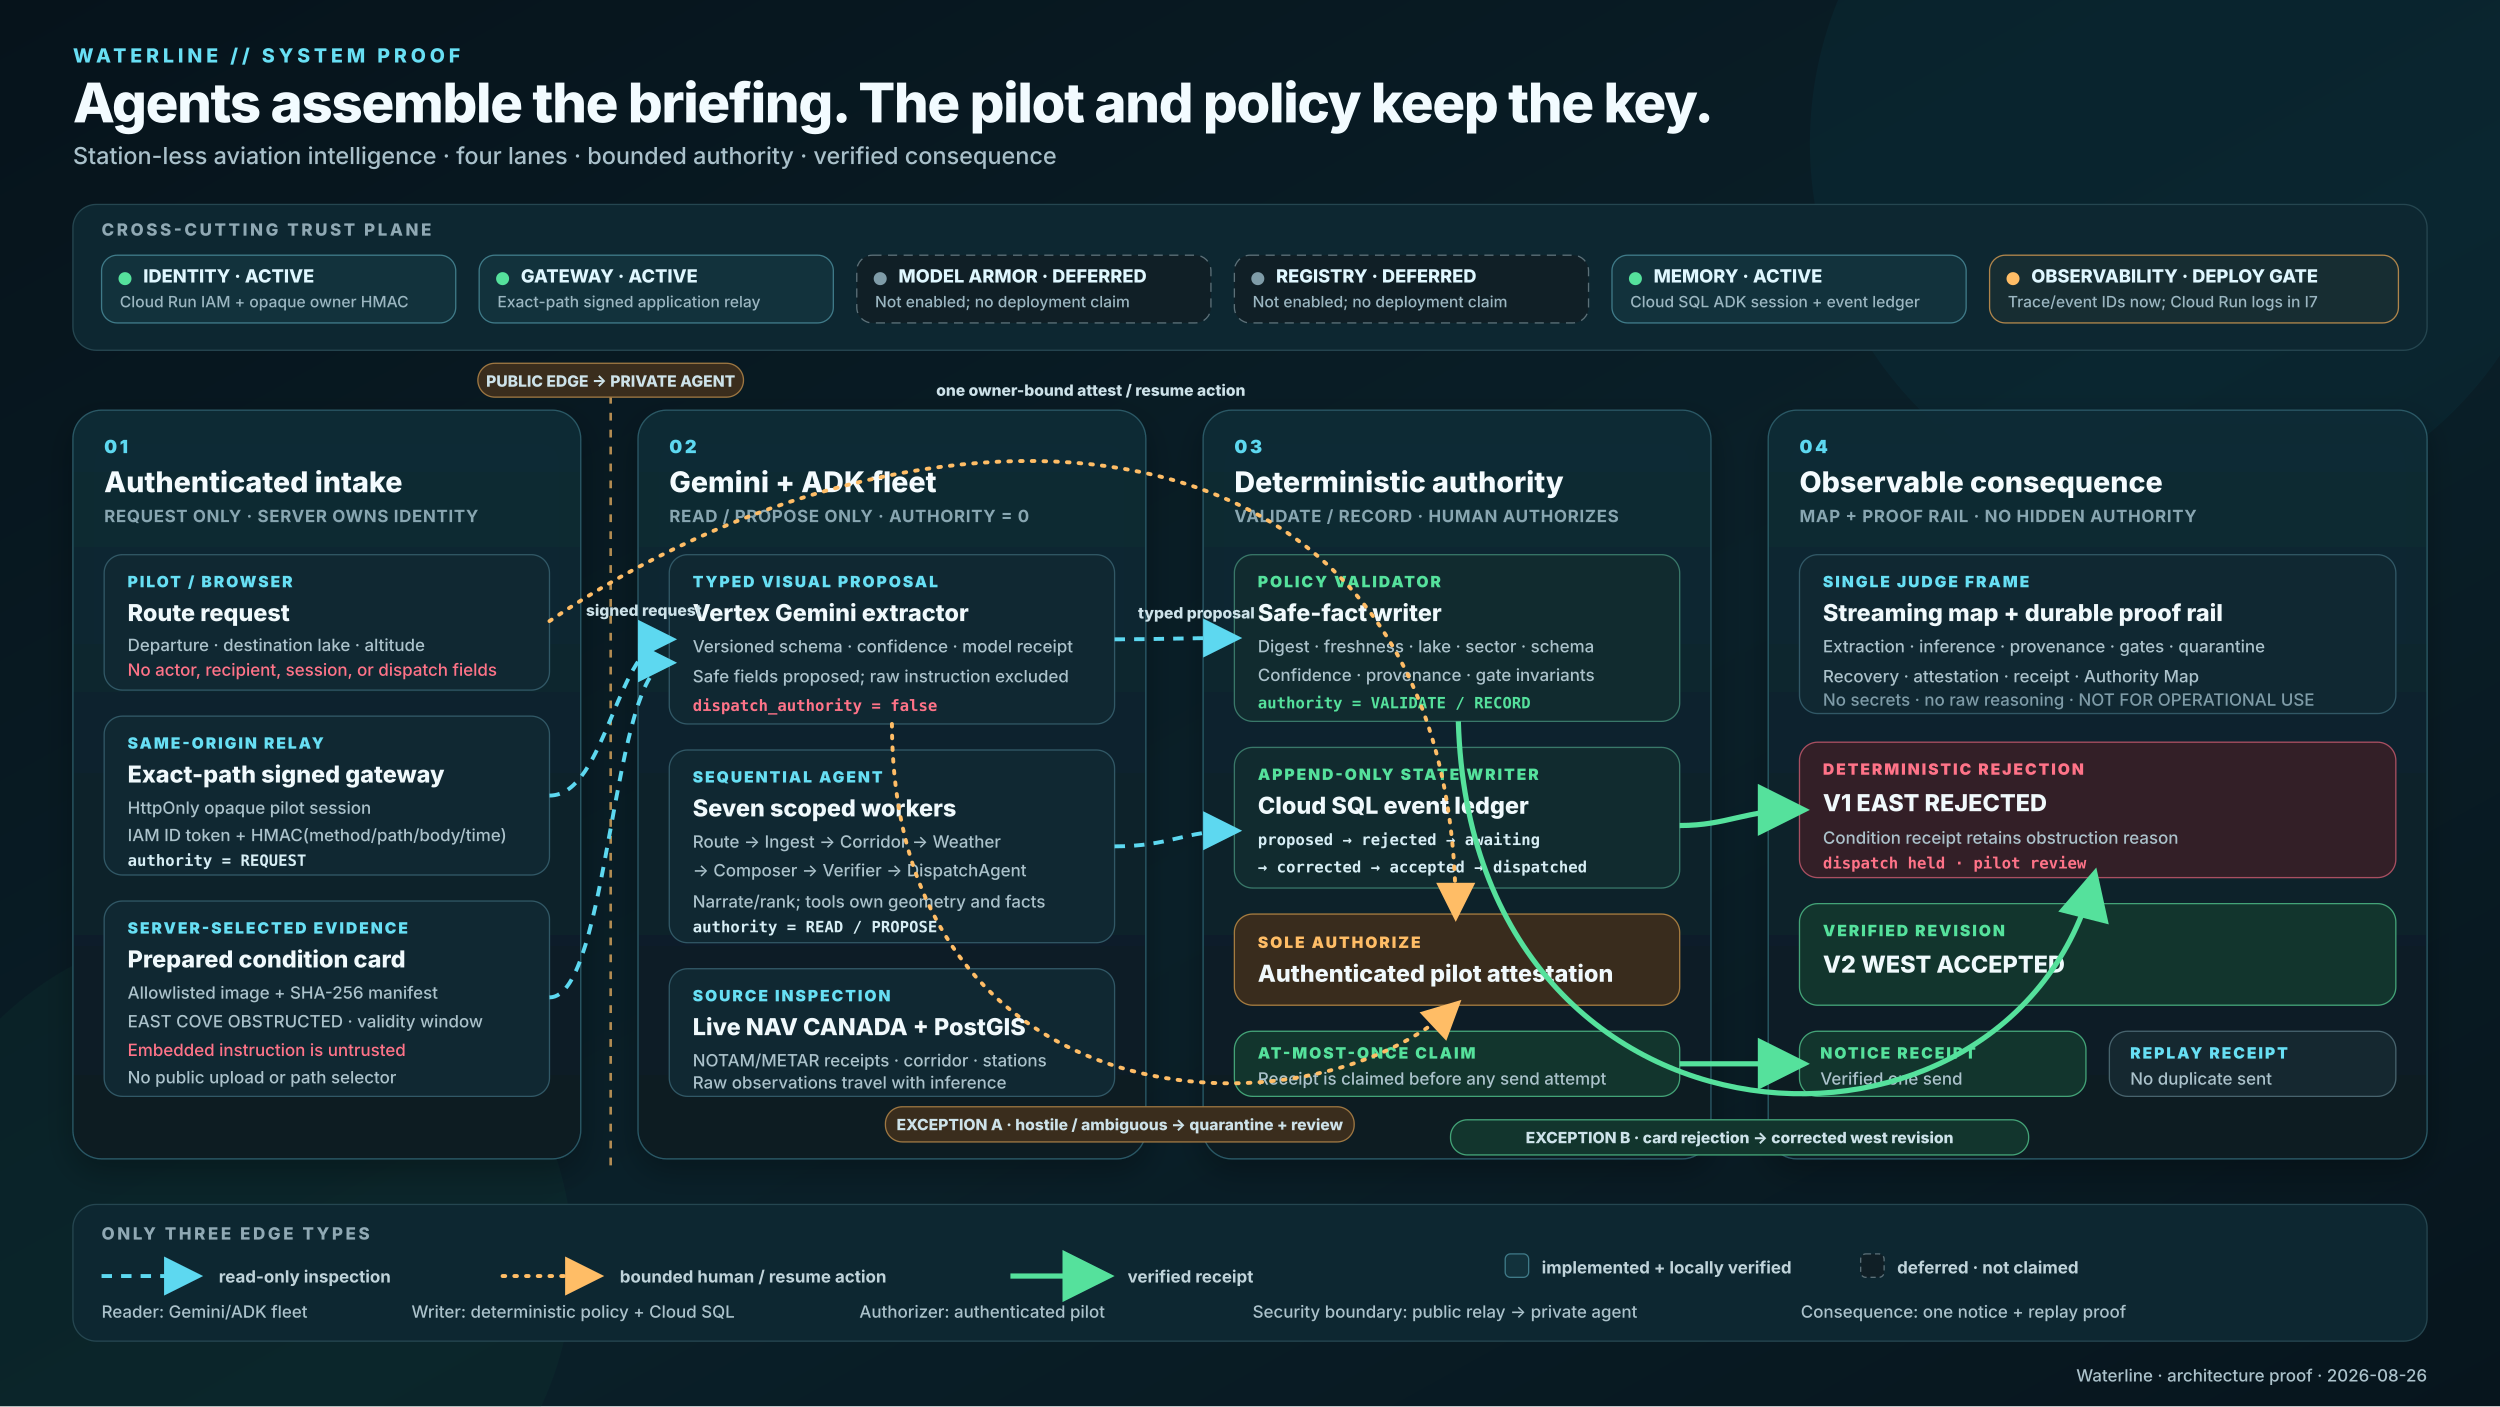
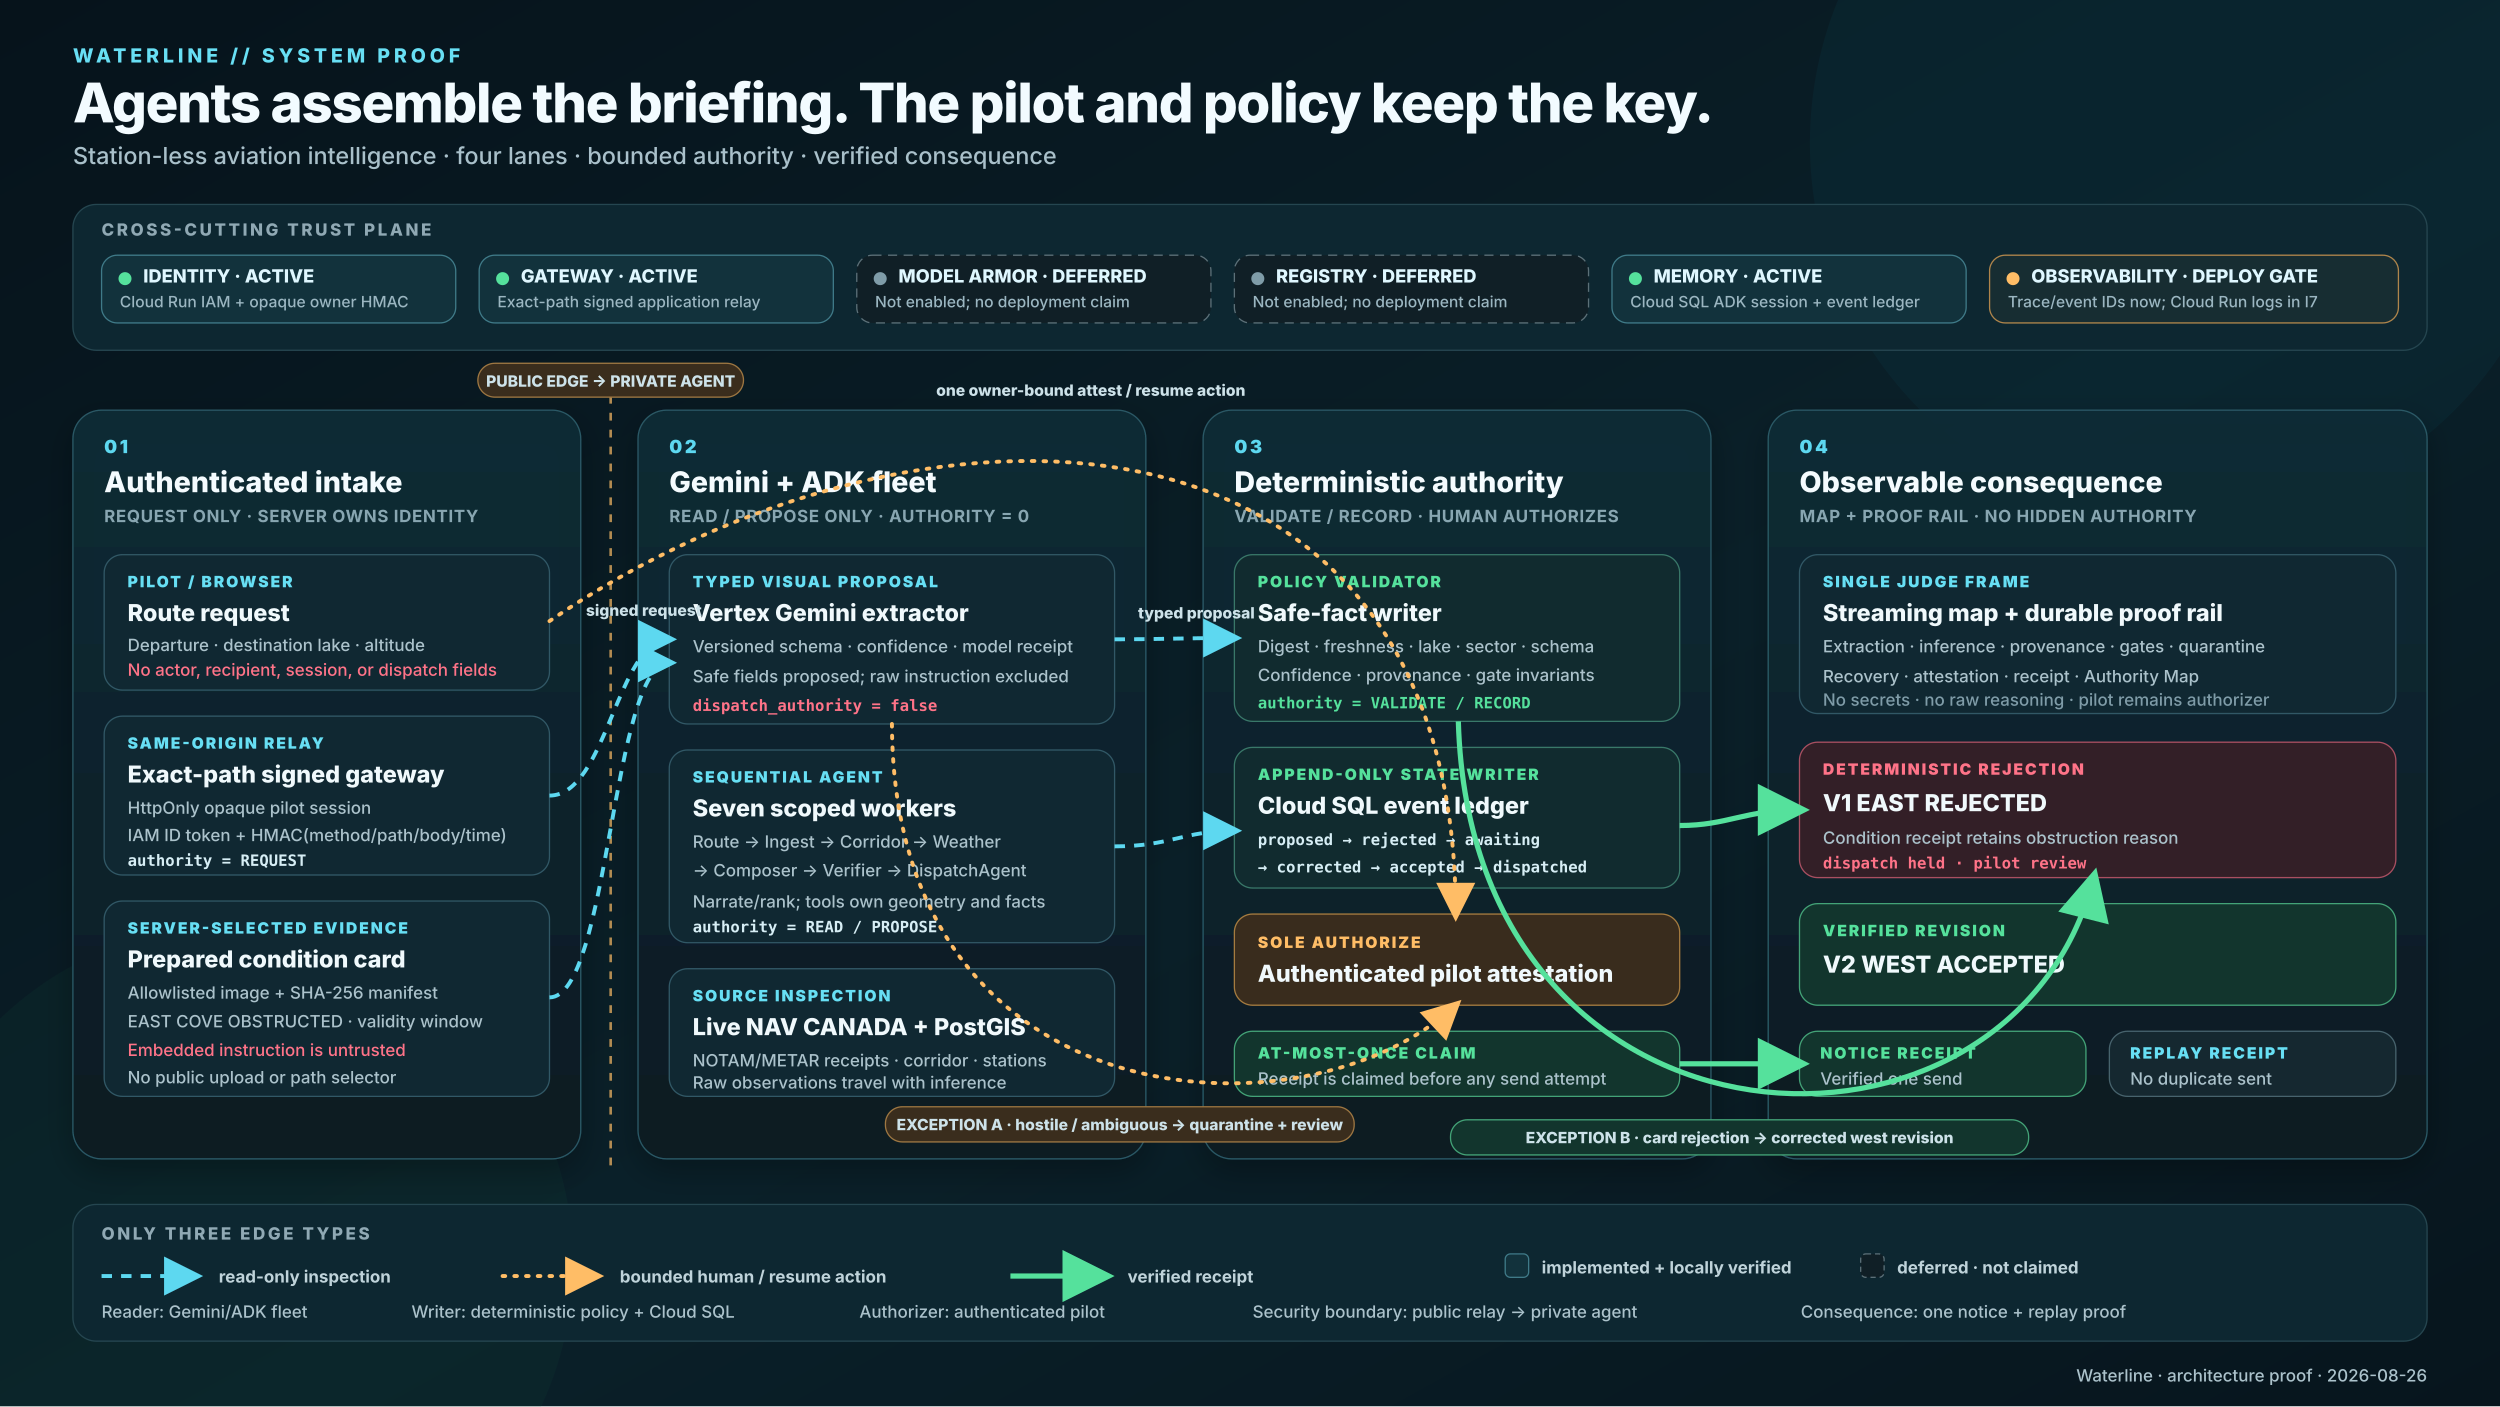
<svg xmlns="http://www.w3.org/2000/svg" width="1920" height="1080" viewBox="0 0 1920 1080" role="img" aria-labelledby="title description">
  <defs>
    <linearGradient id="background" x1="0" y1="0" x2="1" y2="1">
      <stop offset="0" stop-color="#06131b" />
      <stop offset="0.56" stop-color="#0a2029" />
      <stop offset="1" stop-color="#07151d" />
    </linearGradient>
    <linearGradient id="lane" x1="0" y1="0" x2="0" y2="1">
      <stop offset="0" stop-color="#102b35" stop-opacity="0.96" />
      <stop offset="1" stop-color="#0a1b23" stop-opacity="0.96" />
    </linearGradient>
    <filter id="shadow" x="-20%" y="-20%" width="140%" height="140%">
      <feDropShadow dx="0" dy="9" stdDeviation="12" flood-color="#000" flood-opacity="0.28" />
    </filter>
    <marker id="arrow-read" markerWidth="10" markerHeight="10" refX="8" refY="5" orient="auto">
      <path d="M0 0 L10 5 L0 10 Z" fill="#5dd8f0" />
    </marker>
    <marker id="arrow-human" markerWidth="10" markerHeight="10" refX="8" refY="5" orient="auto">
      <path d="M0 0 L10 5 L0 10 Z" fill="#ffbd66" />
    </marker>
    <marker id="arrow-receipt" markerWidth="10" markerHeight="10" refX="8" refY="5" orient="auto">
      <path d="M0 0 L10 5 L0 10 Z" fill="#55e19c" />
    </marker>
    <style>
      text { font-family: Inter, ui-sans-serif, system-ui, -apple-system, BlinkMacSystemFont, "Segoe UI", sans-serif; }
      .eyebrow { fill: #68dff4; font-size: 15px; font-weight: 800; letter-spacing: 3px; }
      .title { fill: #f2fbff; font-size: 42px; font-weight: 820; letter-spacing: -1px; }
      .subtitle { fill: #a9c0ca; font-size: 18px; font-weight: 500; }
      .trust-title { fill: #90a9b4; font-size: 13px; font-weight: 800; letter-spacing: 2px; }
      .pill-label { fill: #dff7ff; font-size: 14px; font-weight: 760; }
      .pill-detail { fill: #9bb6c1; font-size: 12px; font-weight: 520; }
      .lane-num { fill: #5dd8f0; font-size: 14px; font-weight: 850; letter-spacing: 2px; }
      .lane-title { fill: #f4fbfe; font-size: 22px; font-weight: 820; }
      .lane-sub { fill: #88a6b1; font-size: 13px; font-weight: 650; letter-spacing: 0.5px; }
      .node-kicker { fill: #67dff4; font-size: 12px; font-weight: 850; letter-spacing: 1.5px; }
      .node-title { fill: #f0f9fc; font-size: 18px; font-weight: 780; }
      .node-copy { fill: #abc2cb; font-size: 13px; font-weight: 520; }
      .node-code { fill: #d7eef5; font-size: 12px; font-weight: 700; font-family: ui-monospace, SFMono-Regular, Menlo, monospace; }
      .good { fill: #55e19c; }
      .warn { fill: #ffbd66; }
      .bad { fill: #ff7388; }
      .muted { fill: #7f9ca8; }
      .edge-label { fill: #cde2e9; font-size: 12px; font-weight: 760; }
      .legend { fill: #bfd3da; font-size: 13px; font-weight: 650; }
      .read-edge { fill: none; stroke: #5dd8f0; stroke-width: 3; stroke-dasharray: 8 7; marker-end: url(#arrow-read); }
      .human-edge { fill: none; stroke: #ffbd66; stroke-width: 3; stroke-dasharray: 2 7; stroke-linecap: round; marker-end: url(#arrow-human); }
      .receipt-edge { fill: none; stroke: #55e19c; stroke-width: 4; marker-end: url(#arrow-receipt); }
    </style>
  </defs>
  <rect width="1920" height="1080" fill="url(#background)" />
  <circle cx="1680" cy="110" r="290" fill="#0c5668" opacity="0.12" />
  <circle cx="180" cy="970" r="260" fill="#126546" opacity="0.09" />
  <text x="56" y="48" class="eyebrow">WATERLINE // SYSTEM PROOF</text>
  <text x="56" y="94" class="title">Agents assemble the briefing. The pilot and policy keep the key.</text>
  <text x="56" y="126" class="subtitle">Station-less aviation intelligence · four lanes · bounded authority · verified consequence</text>
  <g aria-label="Cross-cutting trust plane">
    <rect x="56" y="157" width="1808" height="112" rx="18" fill="#0d2731" stroke="#254650" />
    <text x="78" y="181" class="trust-title">CROSS-CUTTING TRUST PLANE</text>
    <g transform="translate(78 196)">
      <rect width="272" height="52" rx="12" fill="#12323c" stroke="#3f7a88" />
      <circle cx="18" cy="18" r="5" fill="#55e19c" />
      <text x="32" y="21" class="pill-label">IDENTITY · ACTIVE</text>
      <text x="14" y="40" class="pill-detail">Cloud Run IAM + opaque owner HMAC</text>
    </g>
    <g transform="translate(368 196)">
      <rect width="272" height="52" rx="12" fill="#12323c" stroke="#3f7a88" />
      <circle cx="18" cy="18" r="5" fill="#55e19c" />
      <text x="32" y="21" class="pill-label">GATEWAY · ACTIVE</text>
      <text x="14" y="40" class="pill-detail">Exact-path signed application relay</text>
    </g>
    <g transform="translate(658 196)">
      <rect width="272" height="52" rx="12" fill="#101f26" stroke="#5c7078" stroke-dasharray="7 5" />
      <circle cx="18" cy="18" r="5" fill="#7f9ca8" />
      <text x="32" y="21" class="pill-label">MODEL ARMOR · DEFERRED</text>
      <text x="14" y="40" class="pill-detail">Not enabled; no deployment claim</text>
    </g>
    <g transform="translate(948 196)">
      <rect width="272" height="52" rx="12" fill="#101f26" stroke="#5c7078" stroke-dasharray="7 5" />
      <circle cx="18" cy="18" r="5" fill="#7f9ca8" />
      <text x="32" y="21" class="pill-label">REGISTRY · DEFERRED</text>
      <text x="14" y="40" class="pill-detail">Not enabled; no deployment claim</text>
    </g>
    <g transform="translate(1238 196)">
      <rect width="272" height="52" rx="12" fill="#12323c" stroke="#3f7a88" />
      <circle cx="18" cy="18" r="5" fill="#55e19c" />
      <text x="32" y="21" class="pill-label">MEMORY · ACTIVE</text>
      <text x="14" y="40" class="pill-detail">Cloud SQL ADK session + event ledger</text>
    </g>
    <g transform="translate(1528 196)">
      <rect width="314" height="52" rx="12" fill="#172d32" stroke="#af854b" />
      <circle cx="18" cy="18" r="5" fill="#ffbd66" />
      <text x="32" y="21" class="pill-label">OBSERVABILITY · DEPLOY GATE</text>
      <text x="14" y="40" class="pill-detail">Trace/event IDs now; Cloud Run logs in I7</text>
    </g>
  </g>
  <line x1="469" y1="291" x2="469" y2="902" stroke="#ffbd66" stroke-width="2" stroke-dasharray="6 7" opacity="0.7" />
  <rect x="367" y="279" width="204" height="26" rx="13" fill="#3a2d1d" stroke="#9e7742" />
  <text x="469" y="297" text-anchor="middle" class="edge-label warn">PUBLIC EDGE → PRIVATE AGENT</text>
  <g filter="url(#shadow)">
    <rect x="56" y="315" width="390" height="575" rx="22" fill="url(#lane)" stroke="#2b5966" />
    <rect x="490" y="315" width="390" height="575" rx="22" fill="url(#lane)" stroke="#2b5966" />
    <rect x="924" y="315" width="390" height="575" rx="22" fill="url(#lane)" stroke="#2b5966" />
    <rect x="1358" y="315" width="506" height="575" rx="22" fill="url(#lane)" stroke="#2b5966" />
  </g>
  <g aria-label="Lane one authenticated intake">
    <text x="80" y="348" class="lane-num">01</text>
    <text x="80" y="378" class="lane-title">Authenticated intake</text>
    <text x="80" y="401" class="lane-sub">REQUEST ONLY · SERVER OWNS IDENTITY</text>
    <g transform="translate(80 426)">
      <rect width="342" height="104" rx="14" fill="#102832" stroke="#315866" />
      <text x="18" y="25" class="node-kicker">PILOT / BROWSER</text>
      <text x="18" y="51" class="node-title">Route request</text>
      <text x="18" y="74" class="node-copy">Departure · destination lake · altitude</text>
      <text x="18" y="93" class="node-copy bad">No actor, recipient, session, or dispatch fields</text>
    </g>
    <g transform="translate(80 550)">
      <rect width="342" height="122" rx="14" fill="#102832" stroke="#315866" />
      <text x="18" y="25" class="node-kicker">SAME-ORIGIN RELAY</text>
      <text x="18" y="51" class="node-title">Exact-path signed gateway</text>
      <text x="18" y="75" class="node-copy">HttpOnly opaque pilot session</text>
      <text x="18" y="96" class="node-copy">IAM ID token + HMAC(method/path/body/time)</text>
      <text x="18" y="115" class="node-code">authority = REQUEST</text>
    </g>
    <g transform="translate(80 692)">
      <rect width="342" height="150" rx="14" fill="#102832" stroke="#315866" />
      <text x="18" y="25" class="node-kicker">SERVER-SELECTED EVIDENCE</text>
      <text x="18" y="51" class="node-title">Prepared condition card</text>
      <text x="18" y="75" class="node-copy">Allowlisted image + SHA-256 manifest</text>
      <text x="18" y="97" class="node-copy">EAST COVE OBSTRUCTED · validity window</text>
      <text x="18" y="119" class="node-copy bad">Embedded instruction is untrusted</text>
      <text x="18" y="140" class="node-copy">No public upload or path selector</text>
    </g>
  </g>
  <g aria-label="Lane two Gemini and ADK fleet">
    <text x="514" y="348" class="lane-num">02</text>
    <text x="514" y="378" class="lane-title">Gemini + ADK fleet</text>
    <text x="514" y="401" class="lane-sub">READ / PROPOSE ONLY · AUTHORITY = 0</text>
    <g transform="translate(514 426)">
      <rect width="342" height="130" rx="14" fill="#102832" stroke="#315866" />
      <text x="18" y="25" class="node-kicker">TYPED VISUAL PROPOSAL</text>
      <text x="18" y="51" class="node-title">Vertex Gemini extractor</text>
      <text x="18" y="75" class="node-copy">Versioned schema · confidence · model receipt</text>
      <text x="18" y="98" class="node-copy">Safe fields proposed; raw instruction excluded</text>
      <text x="18" y="120" class="node-code bad">dispatch_authority = false</text>
    </g>
    <g transform="translate(514 576)">
      <rect width="342" height="148" rx="14" fill="#102832" stroke="#315866" />
      <text x="18" y="25" class="node-kicker">SEQUENTIAL AGENT</text>
      <text x="18" y="51" class="node-title">Seven scoped workers</text>
      <text x="18" y="75" class="node-copy">Route → Ingest → Corridor → Weather</text>
      <text x="18" y="97" class="node-copy">→ Composer → Verifier → DispatchAgent</text>
      <text x="18" y="121" class="node-copy">Narrate/rank; tools own geometry and facts</text>
      <text x="18" y="140" class="node-code">authority = READ / PROPOSE</text>
    </g>
    <g transform="translate(514 744)">
      <rect width="342" height="98" rx="14" fill="#102832" stroke="#315866" />
      <text x="18" y="25" class="node-kicker">SOURCE INSPECTION</text>
      <text x="18" y="51" class="node-title">Live NAV CANADA + PostGIS</text>
      <text x="18" y="75" class="node-copy">NOTAM/METAR receipts · corridor · stations</text>
      <text x="18" y="92" class="node-copy">Raw observations travel with inference</text>
    </g>
  </g>
  <g aria-label="Lane three deterministic authority">
    <text x="948" y="348" class="lane-num">03</text>
    <text x="948" y="378" class="lane-title">Deterministic authority</text>
    <text x="948" y="401" class="lane-sub">VALIDATE / RECORD · HUMAN AUTHORIZES</text>
    <g transform="translate(948 426)">
      <rect width="342" height="128" rx="14" fill="#112b2f" stroke="#397869" />
      <text x="18" y="25" class="node-kicker good">POLICY VALIDATOR</text>
      <text x="18" y="51" class="node-title">Safe-fact writer</text>
      <text x="18" y="75" class="node-copy">Digest · freshness · lake · sector · schema</text>
      <text x="18" y="97" class="node-copy">Confidence · provenance · gate invariants</text>
      <text x="18" y="118" class="node-code good">authority = VALIDATE / RECORD</text>
    </g>
    <g transform="translate(948 574)">
      <rect width="342" height="108" rx="14" fill="#112b2f" stroke="#397869" />
      <text x="18" y="25" class="node-kicker good">APPEND-ONLY STATE WRITER</text>
      <text x="18" y="51" class="node-title">Cloud SQL event ledger</text>
      <text x="18" y="75" class="node-code">proposed → rejected → awaiting</text>
      <text x="18" y="96" class="node-code">→ corrected → accepted → dispatched</text>
    </g>
    <g transform="translate(948 702)">
      <rect width="342" height="70" rx="14" fill="#392c1d" stroke="#a57b3f" />
      <text x="18" y="26" class="node-kicker warn">SOLE AUTHORIZE</text>
      <text x="18" y="52" class="node-title">Authenticated pilot attestation</text>
    </g>
    <g transform="translate(948 792)">
      <rect width="342" height="50" rx="14" fill="#12352d" stroke="#43a377" />
      <text x="18" y="21" class="node-kicker good">AT-MOST-ONCE CLAIM</text>
      <text x="18" y="41" class="node-copy">Receipt is claimed before any send attempt</text>
    </g>
  </g>
  <g aria-label="Lane four observable consequence">
    <text x="1382" y="348" class="lane-num">04</text>
    <text x="1382" y="378" class="lane-title">Observable consequence</text>
    <text x="1382" y="401" class="lane-sub">MAP + PROOF RAIL · NO HIDDEN AUTHORITY</text>
    <g transform="translate(1382 426)">
      <rect width="458" height="122" rx="14" fill="#102832" stroke="#315866" />
      <text x="18" y="25" class="node-kicker">SINGLE JUDGE FRAME</text>
      <text x="18" y="51" class="node-title">Streaming map + durable proof rail</text>
      <text x="18" y="75" class="node-copy">Extraction · inference · provenance · gates · quarantine</text>
      <text x="18" y="98" class="node-copy">Recovery · attestation · receipt · Authority Map</text>
-       <text x="18" y="116" class="node-copy muted">No secrets · no raw reasoning · NOT FOR OPERATIONAL USE</text>
+       <text x="18" y="116" class="node-copy muted">No secrets · no raw reasoning · pilot remains authorizer</text>
    </g>
    <g transform="translate(1382 570)">
      <rect width="458" height="104" rx="14" fill="#331f27" stroke="#a94f61" />
      <text x="18" y="25" class="node-kicker bad">DETERMINISTIC REJECTION</text>
      <text x="18" y="53" class="node-title">V1 EAST REJECTED</text>
      <text x="18" y="78" class="node-copy">Condition receipt retains obstruction reason</text>
      <text x="18" y="97" class="node-code bad">dispatch held · pilot review</text>
    </g>
    <g transform="translate(1382 694)">
      <rect width="458" height="78" rx="14" fill="#12352d" stroke="#43a377" />
      <text x="18" y="25" class="node-kicker good">VERIFIED REVISION</text>
      <text x="18" y="53" class="node-title">V2 WEST ACCEPTED</text>
    </g>
    <g transform="translate(1382 792)">
      <rect width="220" height="50" rx="14" fill="#12352d" stroke="#43a377" />
      <text x="16" y="21" class="node-kicker good">NOTICE RECEIPT</text>
      <text x="16" y="41" class="node-copy">Verified one send</text>
    </g>
    <g transform="translate(1620 792)">
      <rect width="220" height="50" rx="14" fill="#152830" stroke="#47636d" />
      <text x="16" y="21" class="node-kicker">REPLAY RECEIPT</text>
      <text x="16" y="41" class="node-copy">No duplicate sent</text>
    </g>
  </g>
  <path d="M422 611 C466 611 474 491 514 491" class="read-edge" />
  <path d="M422 766 C468 766 470 509 514 509" class="read-edge" />
  <path d="M856 491 C895 491 905 490 948 490" class="read-edge" />
  <path d="M856 650 C899 650 909 638 948 638" class="read-edge" />
  <text x="450" y="473" class="edge-label">signed request</text>
  <text x="874" y="475" class="edge-label">typed proposal</text>
  <path d="M422 477 C706 283 1118 291 1118 702" class="human-edge" />
  <text x="719" y="304" class="edge-label warn">one owner-bound attest / resume action</text>
  <path d="M1290 817 C1328 817 1338 817 1382 817" class="receipt-edge" />
  <path d="M1290 634 C1327 634 1340 622 1382 622" class="receipt-edge" />
  <path d="M685 556 C686 865 1005 878 1118 772" class="human-edge" />
  <rect x="680" y="850" width="360" height="27" rx="13" fill="#3a2d1d" stroke="#9e7742" />
  <text x="860" y="868" text-anchor="middle" class="edge-label warn">EXCEPTION A · hostile / ambiguous → quarantine + review</text>
  <path d="M1120 554 C1130 904 1546 919 1608 674" class="receipt-edge" />
  <rect x="1114" y="860" width="444" height="27" rx="13" fill="#12352d" stroke="#43a377" />
  <text x="1336" y="878" text-anchor="middle" class="edge-label good">EXCEPTION B · card rejection → corrected west revision</text>
  <g aria-label="Legend and status" transform="translate(56 925)">
    <rect width="1808" height="105" rx="18" fill="#0d2731" stroke="#254650" />
    <text x="22" y="27" class="trust-title">ONLY THREE EDGE TYPES</text>
    <line x1="22" y1="55" x2="94" y2="55" class="read-edge" />
    <text x="112" y="60" class="legend">read-only inspection</text>
    <line x1="330" y1="55" x2="402" y2="55" class="human-edge" />
    <text x="420" y="60" class="legend">bounded human / resume action</text>
    <line x1="720" y1="55" x2="792" y2="55" class="receipt-edge" />
    <text x="810" y="60" class="legend">verified receipt</text>
    <rect x="1100" y="38" width="18" height="18" rx="4" fill="#12323c" stroke="#3f7a88" />
    <text x="1128" y="53" class="legend">implemented + locally verified</text>
    <rect x="1373" y="38" width="18" height="18" rx="4" fill="#101f26" stroke="#5c7078" stroke-dasharray="4 3" />
    <text x="1401" y="53" class="legend">deferred · not claimed</text>
    <text x="22" y="87" class="node-copy">Reader: Gemini/ADK fleet</text>
    <text x="260" y="87" class="node-copy">Writer: deterministic policy + Cloud SQL</text>
    <text x="604" y="87" class="node-copy">Authorizer: authenticated pilot</text>
    <text x="906" y="87" class="node-copy">Security boundary: public relay → private agent</text>
    <text x="1327" y="87" class="node-copy">Consequence: one notice + replay proof</text>
  </g>
  <text x="1864" y="1061" text-anchor="end" class="node-copy">Waterline · architecture proof · 2026-08-26</text>
</svg>
